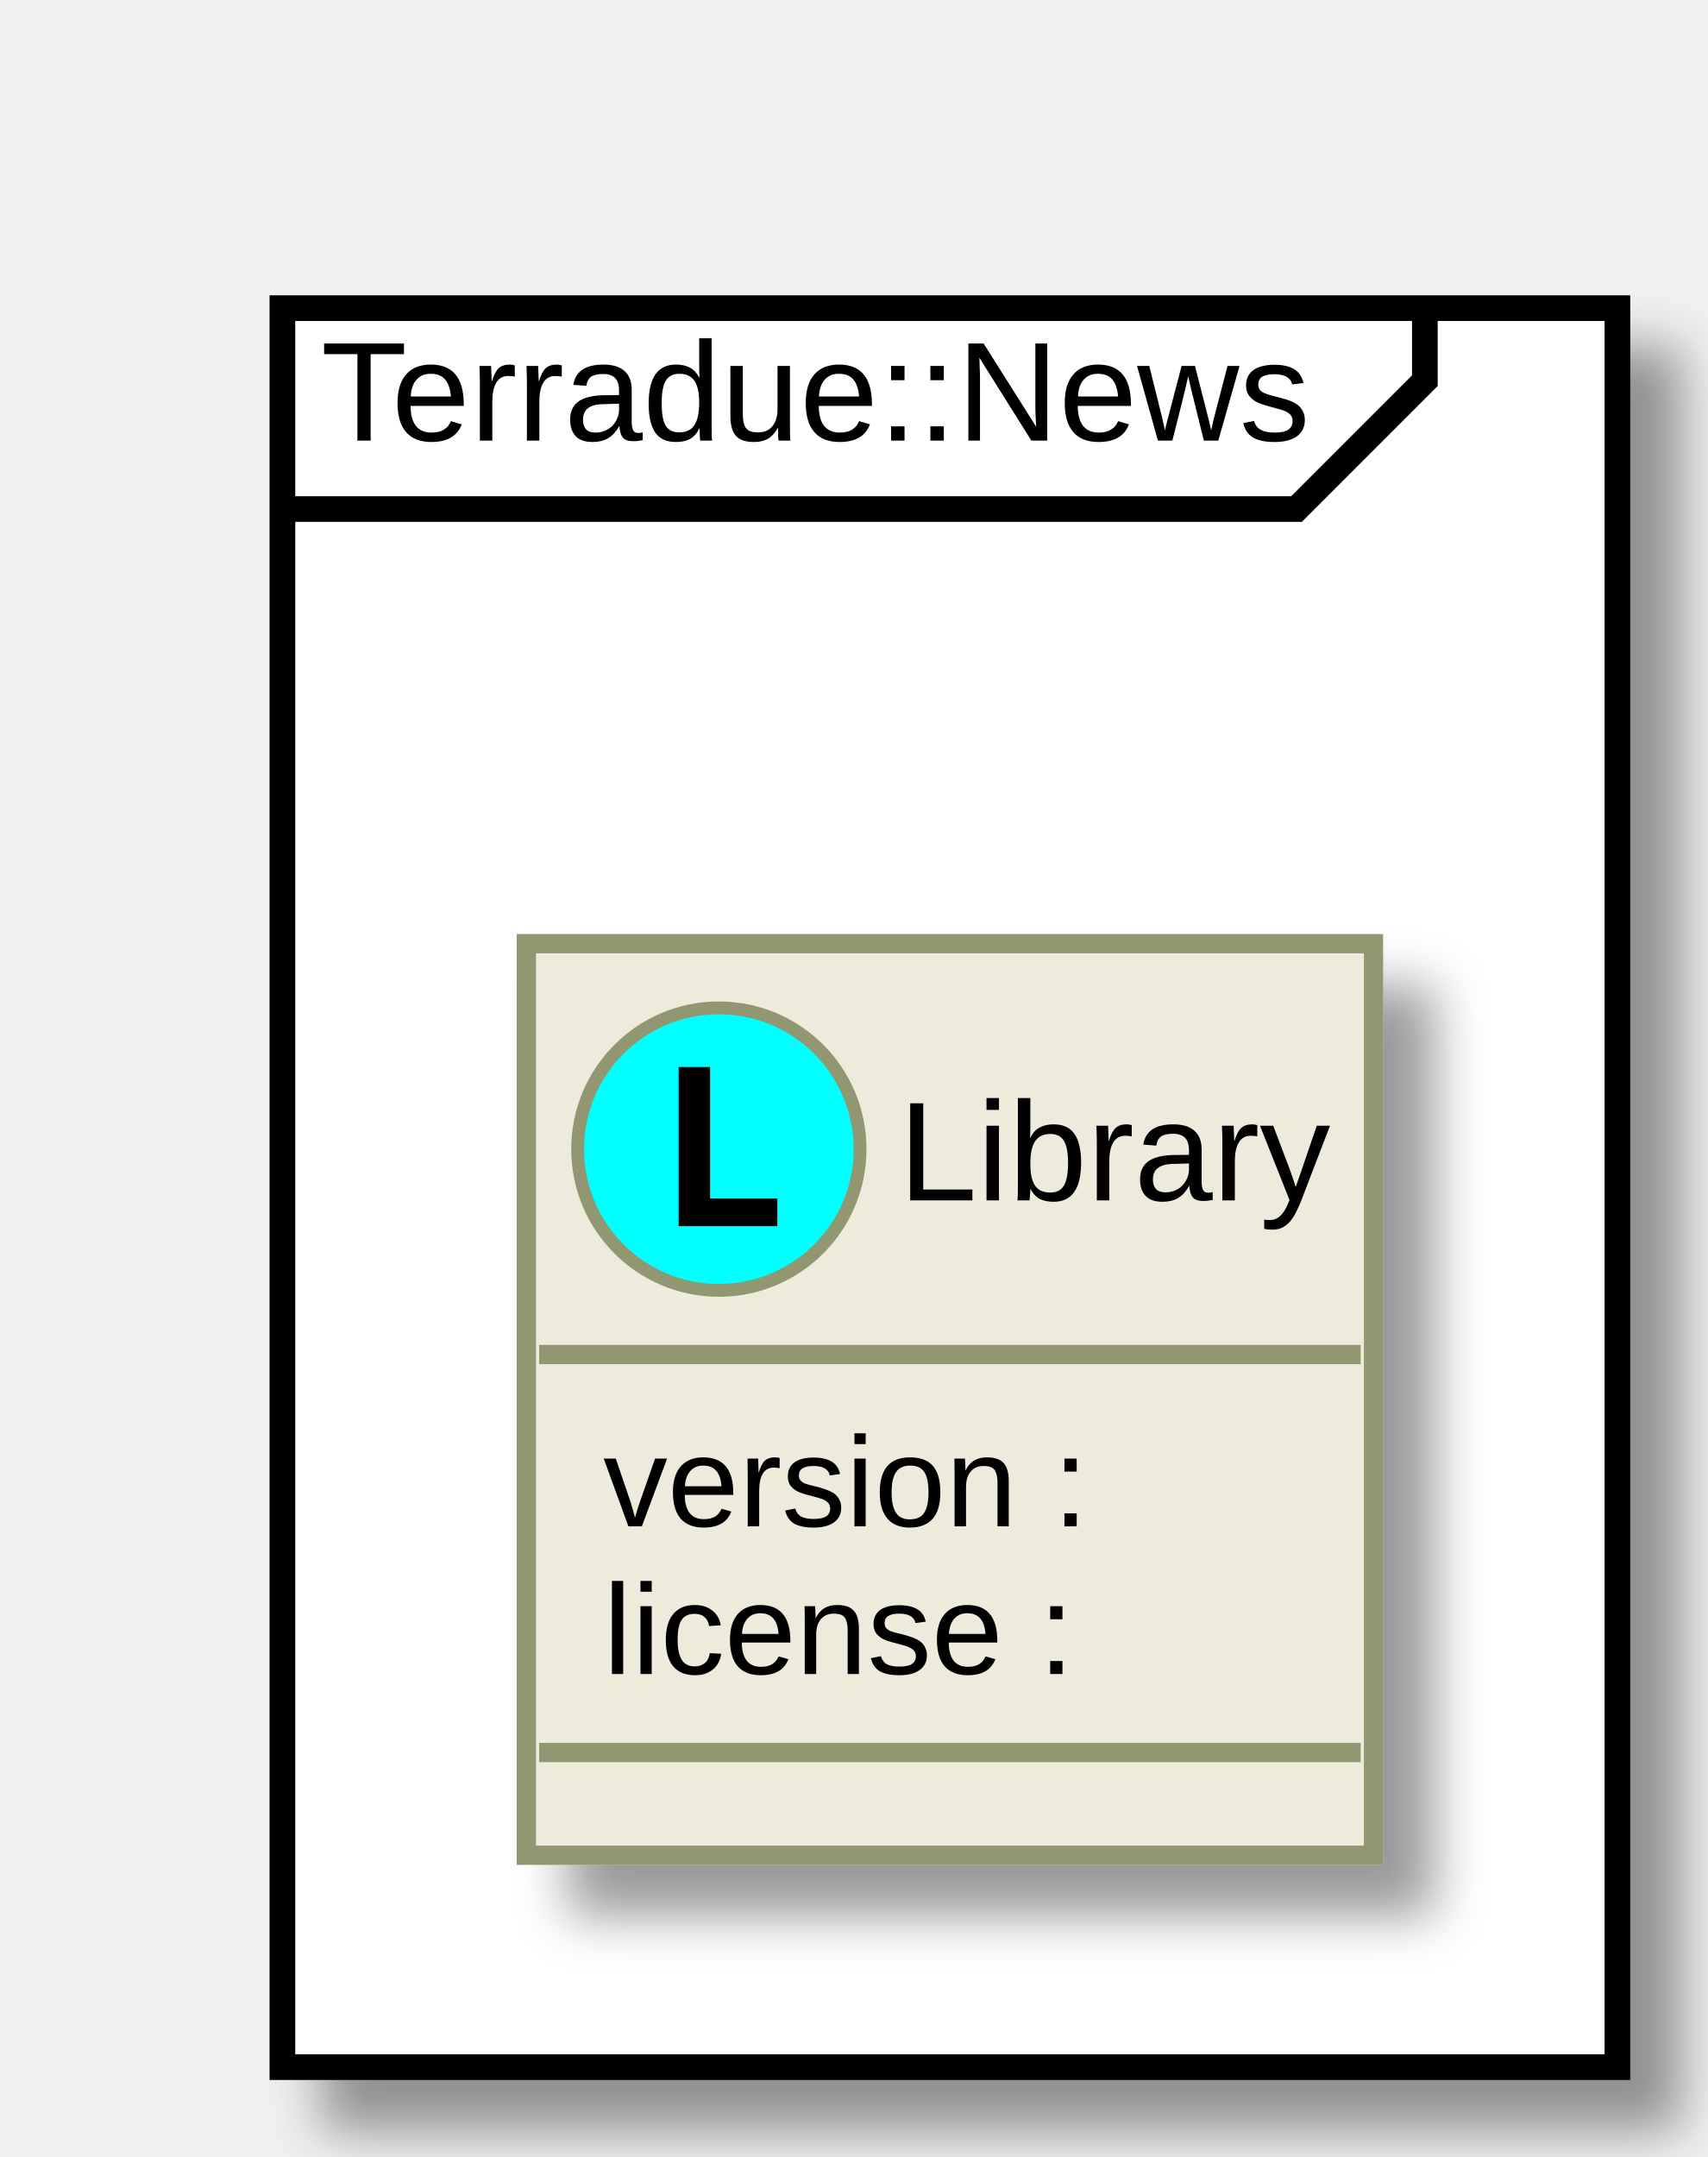
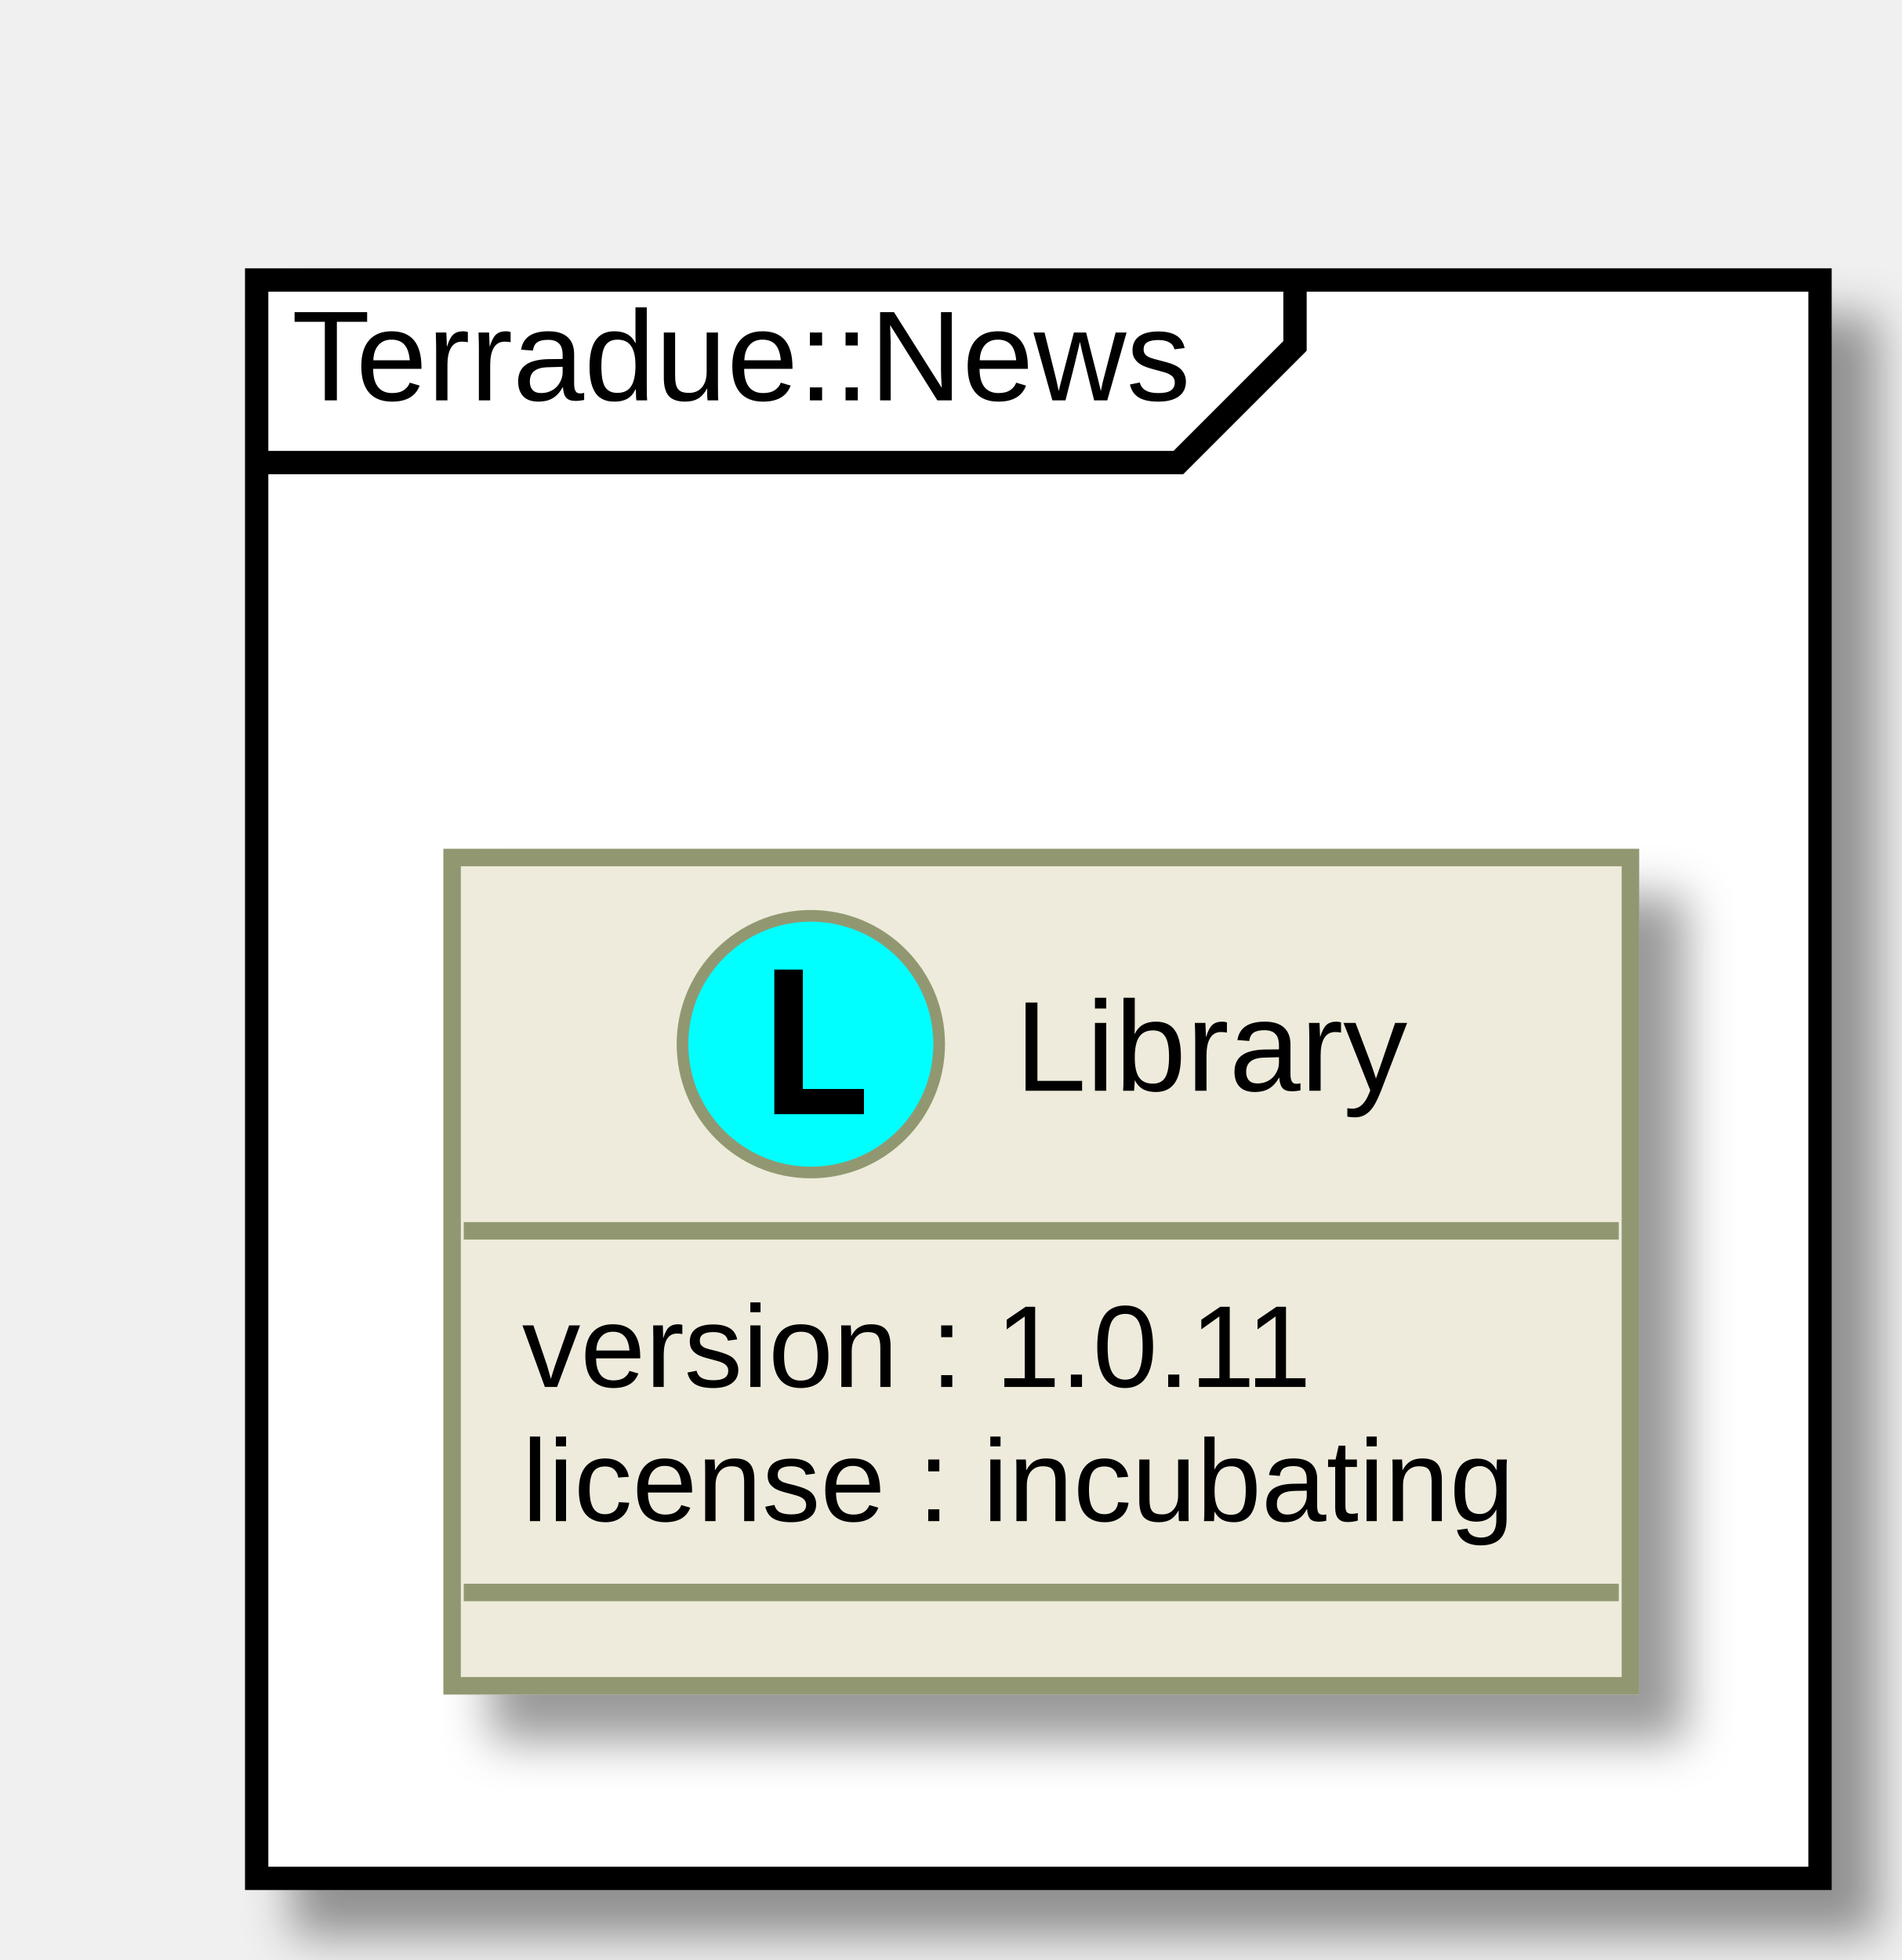
- <svg xmlns="http://www.w3.org/2000/svg" xmlns:xlink="http://www.w3.org/1999/xlink" height="168pt" style="width:133px;height:168px;" version="1.1" viewBox="0 0 133 168" width="133pt">
+ <svg xmlns="http://www.w3.org/2000/svg" xmlns:xlink="http://www.w3.org/1999/xlink" height="168pt" style="width:163px;height:168px;" version="1.1" viewBox="0 0 163 168" width="163pt">
  <defs>
    <filter height="300%" id="f1" width="300%" x="-1" y="-1">
      <feGaussianBlur result="blurOut" stdDeviation="2.0" />
      <feColorMatrix in="blurOut" result="blurOut2" type="matrix" values="0 0 0 0 0 0 0 0 0 0 0 0 0 0 0 0 0 0 .4 0" />
      <feOffset dx="4.0" dy="4.0" in="blurOut2" result="blurOut3" />
      <feBlend in="SourceGraphic" in2="blurOut3" mode="normal" />
    </filter>
  </defs>
  <g>
-     <rect fill="#FFFFFF" filter="url(#f1)" height="137" style="stroke: #000000; stroke-width: 2.0;" width="104" x="22" y="24" />
+     <rect fill="#FFFFFF" filter="url(#f1)" height="137" style="stroke: #000000; stroke-width: 2.0;" width="134" x="22" y="24" />
    <path d="M111,25 L111,29.649 L101,39.649 L22,39.649 " fill="#FFFFFF" style="stroke: #000000; stroke-width: 2.0;" />
    <text fill="#000000" font-family="Arial" font-size="11" lengthAdjust="spacingAndGlyphs" textLength="79" x="25" y="34.318">Terradue::News</text>
    <a target="_top" xlink:href="../technology/packages/namespace_terradue_1_1_news.html" xlink:title="../technology/packages/namespace_terradue_1_1_news.html">
-       <rect fill="#EEEBDC" filter="url(#f1)" height="70.998" style="stroke: #919871; stroke-width: 1.5;" width="66" x="41" y="73.5" />
-       <ellipse cx="56" cy="89.5" fill="#00FFFF" rx="11" ry="11" style="stroke: #919871; stroke-width: 1.0;" />
-       <path d="M52.868,95.5 L52.868,83.107 L55.316,83.107 L55.316,93.342 L60.554,93.342 L60.554,95.5 Z " />
-       <text fill="#000000" font-family="Arial" font-size="11" lengthAdjust="spacingAndGlyphs" textLength="34" x="70" y="93.493">Library</text>
-       <line style="stroke: #919871; stroke-width: 1.5;" x1="42" x2="106" y1="105.5" y2="105.5" />
-       <text fill="#000000" font-family="Arial" font-size="10" lengthAdjust="spacingAndGlyphs" textLength="39" x="47" y="118.88">version :</text>
-       <text fill="#000000" font-family="Arial" font-size="10" lengthAdjust="spacingAndGlyphs" textLength="38" x="47" y="130.379">license :</text>
-       <line style="stroke: #919871; stroke-width: 1.5;" x1="42" x2="106" y1="136.498" y2="136.498" />
+       <rect fill="#EEEBDC" filter="url(#f1)" height="70.998" style="stroke: #919871; stroke-width: 1.5;" width="101" x="38.75" y="73.5" />
+       <ellipse cx="69.5" cy="89.5" fill="#00FFFF" rx="11" ry="11" style="stroke: #919871; stroke-width: 1.0;" />
+       <path d="M66.368,95.5 L66.368,83.107 L68.816,83.107 L68.816,93.342 L74.054,93.342 L74.054,95.5 Z " />
+       <text fill="#000000" font-family="Arial" font-size="11" lengthAdjust="spacingAndGlyphs" textLength="34" x="87" y="93.493">Library</text>
+       <line style="stroke: #919871; stroke-width: 1.5;" x1="39.75" x2="138.75" y1="105.5" y2="105.5" />
+       <text fill="#000000" font-family="Arial" font-size="10" lengthAdjust="spacingAndGlyphs" textLength="72" x="44.75" y="118.88">version : 1.0.11</text>
+       <text fill="#000000" font-family="Arial" font-size="10" lengthAdjust="spacingAndGlyphs" textLength="89" x="44.75" y="130.379">license : incubating</text>
+       <line style="stroke: #919871; stroke-width: 1.5;" x1="39.75" x2="138.75" y1="136.498" y2="136.498" />
    </a>
  </g>
</svg>
